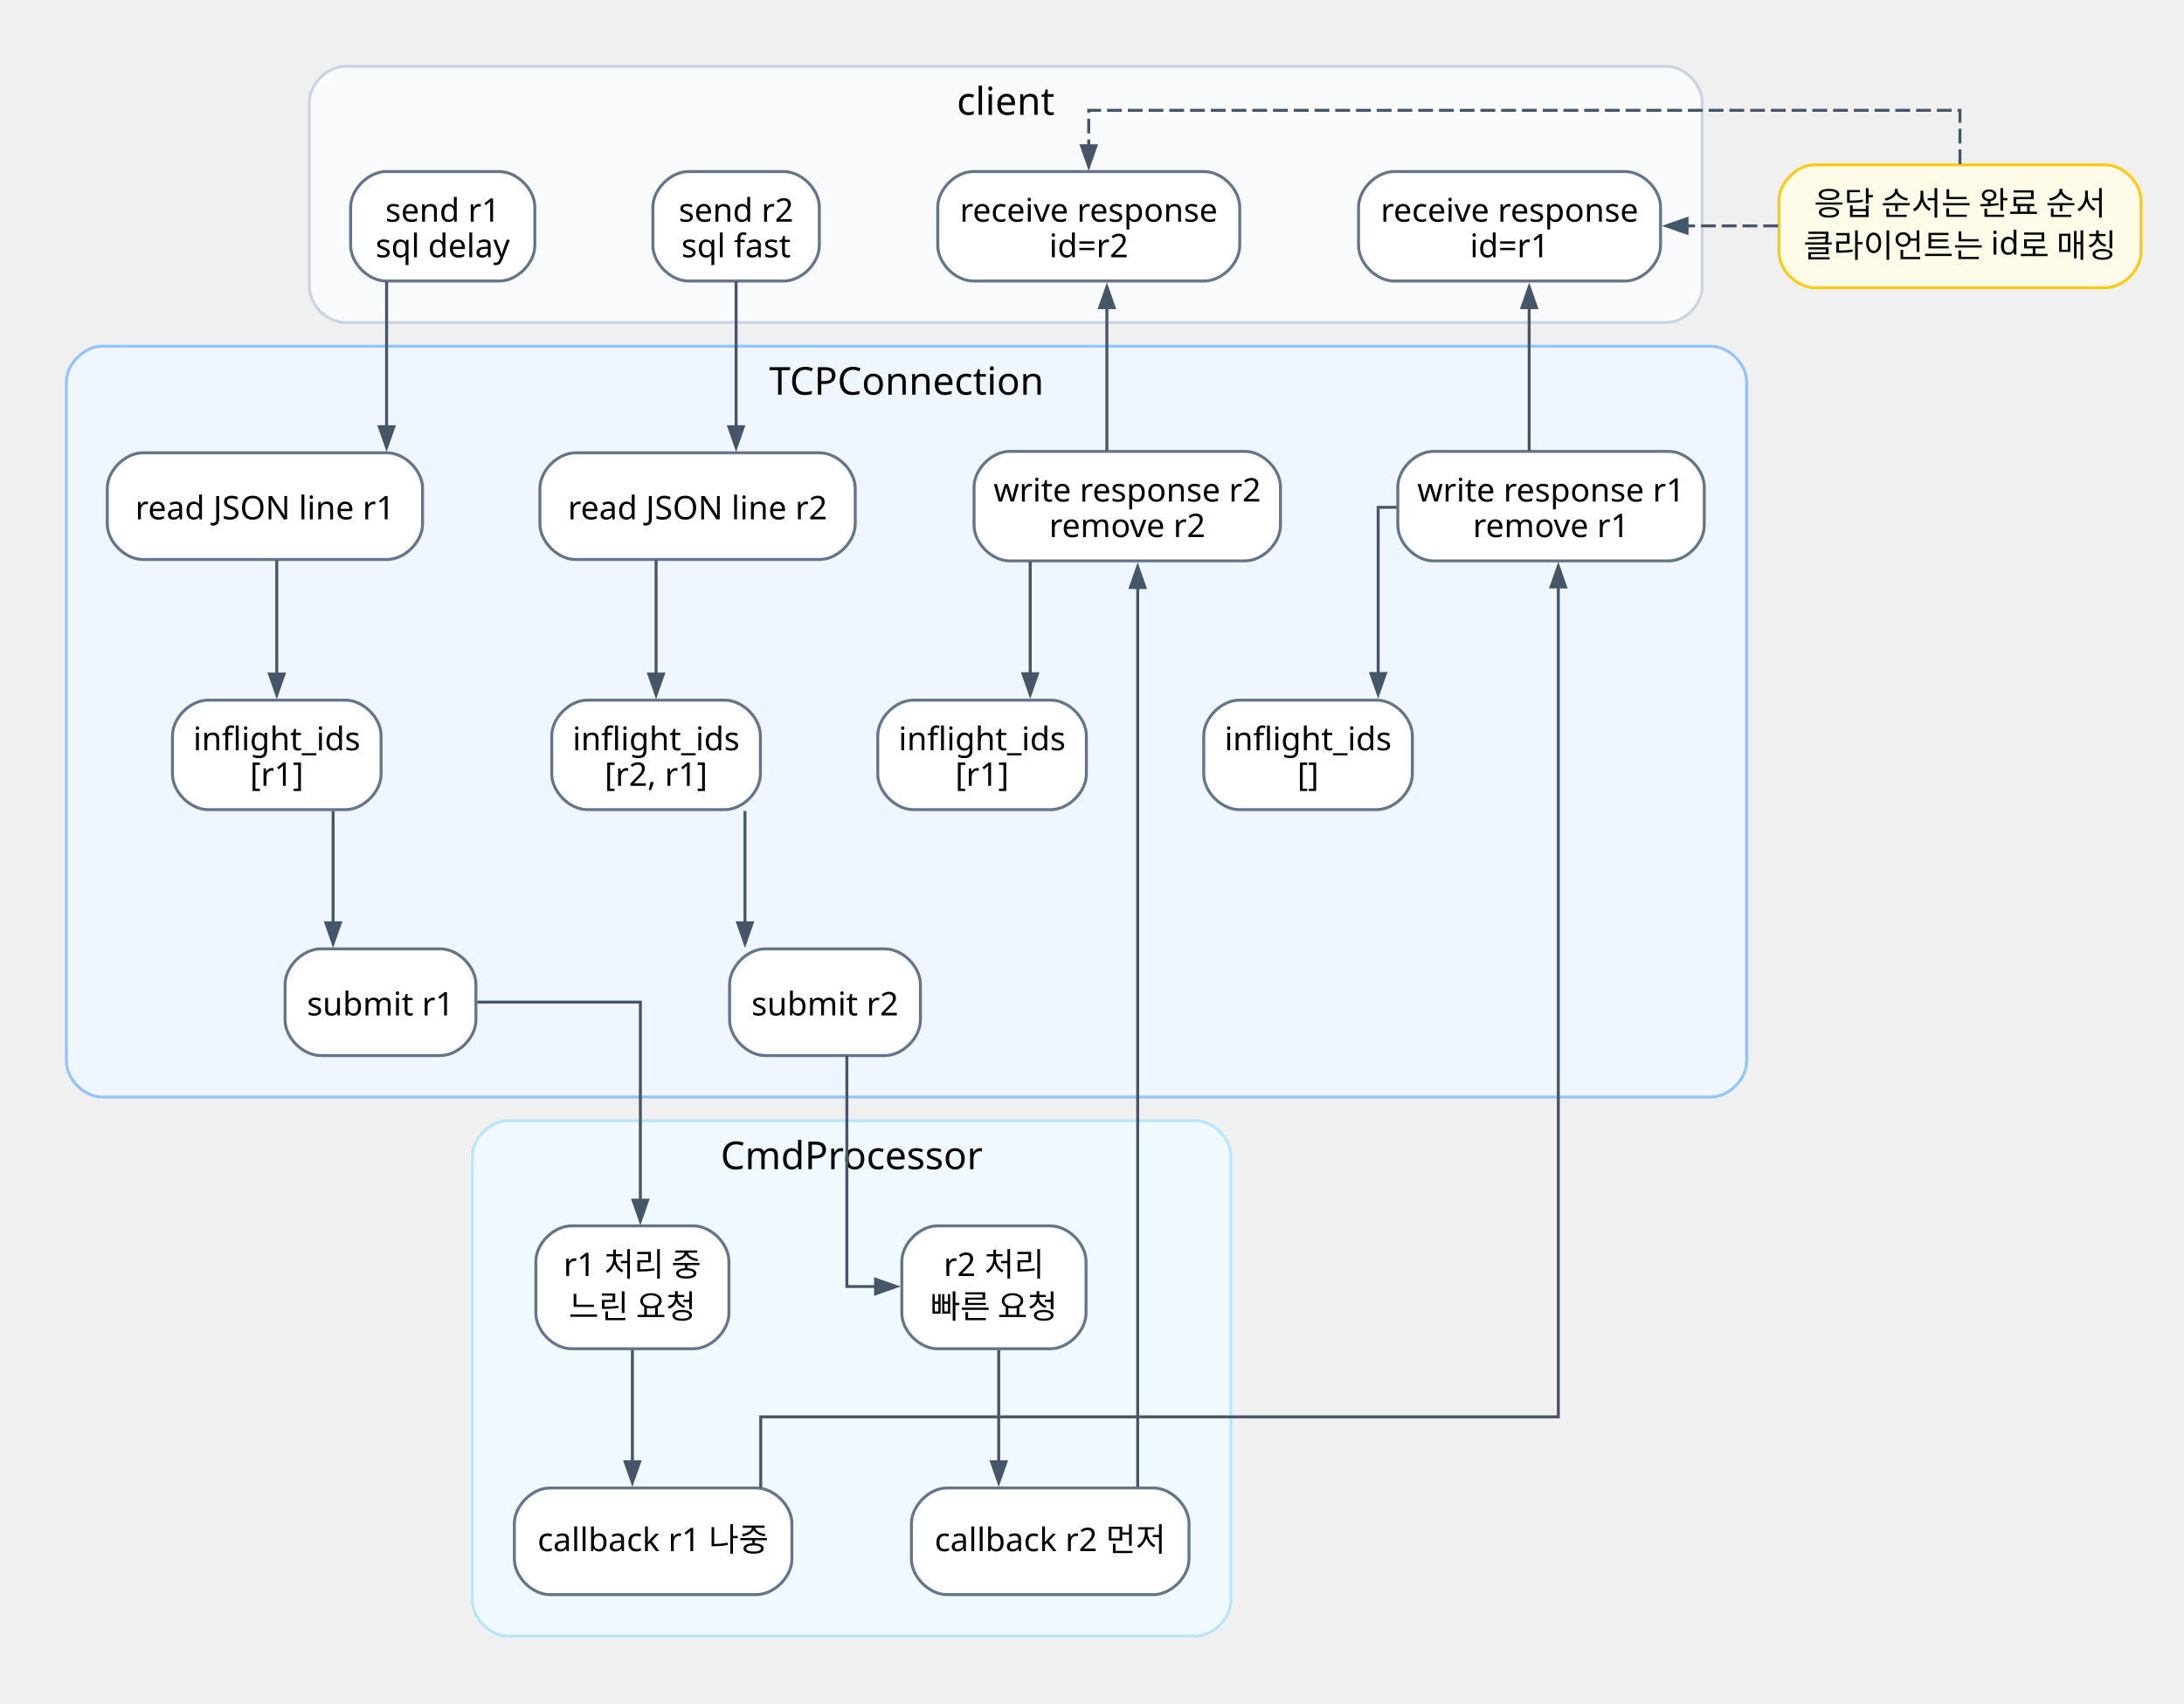
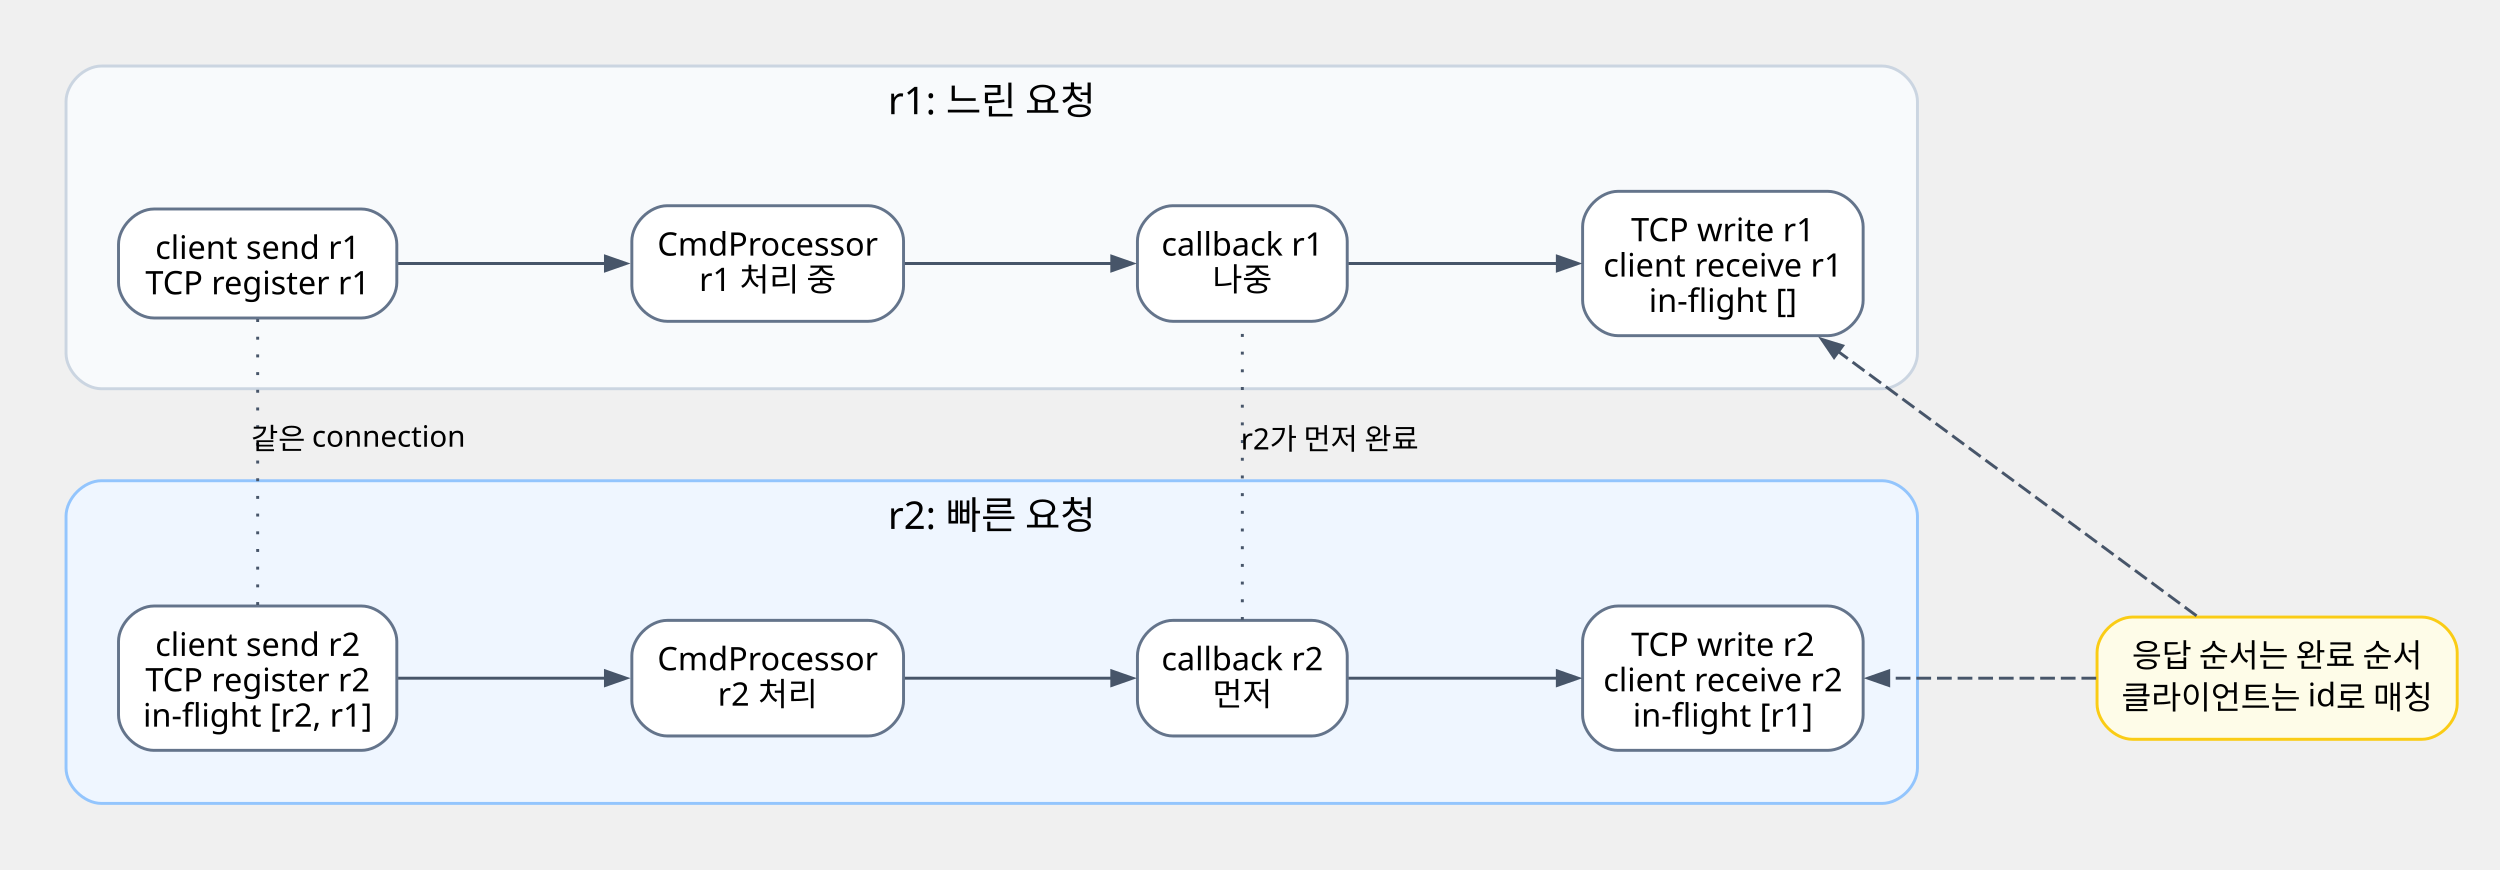
- <svg xmlns="http://www.w3.org/2000/svg" width="737pt" height="575pt" viewBox="0.00 0.00 737.00 575.00">
-   <g id="graph0" class="graph" transform="scale(1 1) rotate(0) translate(14.4 560.24)">
+ <svg xmlns="http://www.w3.org/2000/svg" width="848pt" height="295pt" viewBox="0.00 0.00 848.00 295.00">
+   <g id="graph0" class="graph" transform="scale(1 1) rotate(0) translate(14.4 280.52)">
    <g id="clust1" class="cluster">
-       <path fill="#f8fafc" stroke="#cbd5e1" d="M102,-451.38C102,-451.38 548,-451.38 548,-451.38 554,-451.38 560,-457.38 560,-463.38 560,-463.38 560,-525.84 560,-525.84 560,-531.84 554,-537.84 548,-537.84 548,-537.84 102,-537.84 102,-537.84 96,-537.84 90,-531.84 90,-525.84 90,-525.84 90,-463.38 90,-463.38 90,-457.38 96,-451.38 102,-451.38" />
-       <text xml:space="preserve" text-anchor="middle" x="325" y="-521.49" font-family="Pretendard" font-size="13.00">client</text>
+       <path fill="#f8fafc" stroke="#cbd5e1" d="M20,-148.66C20,-148.66 624,-148.66 624,-148.66 630,-148.66 636,-154.66 636,-160.66 636,-160.66 636,-246.12 636,-246.12 636,-252.12 630,-258.12 624,-258.12 624,-258.12 20,-258.12 20,-258.12 14,-258.12 8,-252.12 8,-246.12 8,-246.12 8,-160.66 8,-160.66 8,-154.66 14,-148.66 20,-148.66" />
+       <text xml:space="preserve" text-anchor="middle" x="322" y="-241.77" font-family="Pretendard" font-size="13.00">r1: 느린 요청</text>
    </g>
    <g id="clust2" class="cluster">
-       <path fill="#eff6ff" stroke="#93c5fd" d="M20,-189.96C20,-189.96 563,-189.96 563,-189.96 569,-189.96 575,-195.96 575,-201.96 575,-201.96 575,-431.38 575,-431.38 575,-437.38 569,-443.38 563,-443.38 563,-443.38 20,-443.38 20,-443.38 14,-443.38 8,-437.38 8,-431.38 8,-431.38 8,-201.96 8,-201.96 8,-195.96 14,-189.96 20,-189.96" />
-       <text xml:space="preserve" text-anchor="middle" x="291.5" y="-427.03" font-family="Pretendard" font-size="13.00">TCPConnection</text>
-     </g>
-     <g id="clust3" class="cluster">
-       <path fill="#f0f9ff" stroke="#bae6fd" d="M157,-8C157,-8 389,-8 389,-8 395,-8 401,-14 401,-20 401,-20 401,-169.96 401,-169.96 401,-175.96 395,-181.96 389,-181.96 389,-181.96 157,-181.96 157,-181.96 151,-181.96 145,-175.96 145,-169.96 145,-169.96 145,-20 145,-20 145,-14 151,-8 157,-8" />
-       <text xml:space="preserve" text-anchor="middle" x="273" y="-165.61" font-family="Pretendard" font-size="13.00">CmdProcessor</text>
+       <path fill="#eff6ff" stroke="#93c5fd" d="M20,-8C20,-8 624,-8 624,-8 630,-8 636,-14 636,-20 636,-20 636,-105.46 636,-105.46 636,-111.46 630,-117.46 624,-117.46 624,-117.46 20,-117.46 20,-117.46 14,-117.46 8,-111.46 8,-105.46 8,-105.46 8,-20 8,-20 8,-14 14,-8 20,-8" />
+       <text xml:space="preserve" text-anchor="middle" x="322" y="-101.11" font-family="Pretendard" font-size="13.00">r2: 빠른 요청</text>
    </g>
    <g id="node1" class="node">
-       <path fill="white" stroke="#64748b" d="M154.08,-502.34C154.08,-502.34 115.92,-502.34 115.92,-502.34 109.92,-502.34 103.92,-496.34 103.92,-490.34 103.92,-490.34 103.92,-477.38 103.92,-477.38 103.92,-471.38 109.92,-465.38 115.92,-465.38 115.92,-465.38 154.08,-465.38 154.08,-465.38 160.08,-465.38 166.08,-471.38 166.08,-477.38 166.08,-477.38 166.08,-490.34 166.08,-490.34 166.08,-496.34 160.08,-502.34 154.08,-502.34" />
-       <text xml:space="preserve" text-anchor="middle" x="135" y="-485.41" font-family="Pretendard" font-size="11.00">send r1</text>
-       <text xml:space="preserve" text-anchor="middle" x="135" y="-473.41" font-family="Pretendard" font-size="11.00">sql delay</text>
+       <path fill="white" stroke="#64748b" d="M108.2,-209.62C108.2,-209.62 37.79,-209.62 37.79,-209.62 31.79,-209.62 25.8,-203.62 25.8,-197.62 25.8,-197.62 25.8,-184.66 25.8,-184.66 25.8,-178.66 31.8,-172.66 37.8,-172.66 37.8,-172.66 108.2,-172.66 108.2,-172.66 114.2,-172.66 120.2,-178.66 120.2,-184.66 120.2,-184.66 120.2,-197.62 120.2,-197.62 120.2,-203.62 114.2,-209.62 108.2,-209.62" />
+       <text xml:space="preserve" text-anchor="middle" x="73" y="-192.69" font-family="Pretendard" font-size="11.00">client send r1</text>
+       <text xml:space="preserve" text-anchor="middle" x="73" y="-180.69" font-family="Pretendard" font-size="11.00">TCP register r1</text>
+     </g>
+     <g id="node2" class="node">
+       <path fill="white" stroke="#64748b" d="M280.08,-210.74C280.08,-210.74 211.92,-210.74 211.92,-210.74 205.92,-210.74 199.92,-204.74 199.92,-198.74 199.92,-198.74 199.92,-183.53 199.92,-183.53 199.92,-177.53 205.92,-171.53 211.92,-171.53 211.92,-171.53 280.08,-171.53 280.08,-171.53 286.08,-171.53 292.08,-177.53 292.08,-183.53 292.08,-183.53 292.08,-198.74 292.08,-198.74 292.08,-204.74 286.08,-210.74 280.08,-210.74" />
+       <text xml:space="preserve" text-anchor="middle" x="246" y="-193.81" font-family="Pretendard" font-size="11.00">CmdProcessor</text>
+       <text xml:space="preserve" text-anchor="middle" x="246" y="-181.81" font-family="Pretendard" font-size="11.00">r1 처리 중</text>
+     </g>
+     <g id="edge1" class="edge">
+       <path fill="none" stroke="#475569" d="M120.64,-191.14C144.15,-191.14 167.66,-191.14 191.17,-191.14" />
+       <polygon fill="#475569" stroke="#475569" points="190.97,-193.59 197.97,-191.14 190.97,-188.69 190.97,-193.59" />
    </g>
    <g id="node5" class="node">
-       <path fill="white" stroke="#64748b" d="M116.2,-407.4C116.2,-407.4 33.79,-407.4 33.79,-407.4 27.79,-407.4 21.8,-401.4 21.8,-395.4 21.8,-395.4 21.8,-383.4 21.8,-383.4 21.8,-377.4 27.8,-371.4 33.8,-371.4 33.8,-371.4 116.2,-371.4 116.2,-371.4 122.2,-371.4 128.2,-377.4 128.2,-383.4 128.2,-383.4 128.2,-395.4 128.2,-395.4 128.2,-401.4 122.2,-407.4 116.2,-407.4" />
-       <text xml:space="preserve" text-anchor="middle" x="75" y="-384.95" font-family="Pretendard" font-size="11.00">read JSON line r1</text>
+       <path fill="white" stroke="#64748b" d="M108.2,-74.96C108.2,-74.96 37.79,-74.96 37.79,-74.96 31.79,-74.96 25.8,-68.96 25.8,-62.96 25.8,-62.96 25.8,-38 25.8,-38 25.8,-32 31.8,-26 37.8,-26 37.8,-26 108.2,-26 108.2,-26 114.2,-26 120.2,-32 120.2,-38 120.2,-38 120.2,-62.96 120.2,-62.96 120.2,-68.96 114.2,-74.96 108.2,-74.96" />
+       <text xml:space="preserve" text-anchor="middle" x="73" y="-58.03" font-family="Pretendard" font-size="11.00">client send r2</text>
+       <text xml:space="preserve" text-anchor="middle" x="73" y="-46.03" font-family="Pretendard" font-size="11.00">TCP register r2</text>
+       <text xml:space="preserve" text-anchor="middle" x="73" y="-34.03" font-family="Pretendard" font-size="11.00">in-flight [r2, r1]</text>
    </g>
-     <g id="edge1" class="edge">
-       <path fill="none" stroke="#475569" d="M116.06,-465.2C116.06,-465.2 116.06,-416.22 116.06,-416.22" />
-       <polygon fill="#475569" stroke="#475569" points="118.51,-416.22 116.06,-409.22 113.61,-416.22 118.51,-416.22" />
+     <g id="edge7" class="edge">
+       <path fill="none" stroke="#475569" stroke-dasharray="1,5" d="M73,-172.3C73,-147.57 73,-102.84 73,-75.29" />
+       <text xml:space="preserve" text-anchor="middle" x="107.12" y="-128.16" font-family="Pretendard" font-size="10.00">같은 connection</text>
    </g>
-     <g id="node2" class="node">
-       <path fill="white" stroke="#64748b" d="M250.08,-502.34C250.08,-502.34 217.92,-502.34 217.92,-502.34 211.92,-502.34 205.92,-496.34 205.92,-490.34 205.92,-490.34 205.92,-477.38 205.92,-477.38 205.92,-471.38 211.92,-465.38 217.92,-465.38 217.92,-465.38 250.08,-465.38 250.08,-465.38 256.08,-465.38 262.08,-471.38 262.08,-477.38 262.08,-477.38 262.08,-490.34 262.08,-490.34 262.08,-496.34 256.08,-502.34 250.08,-502.34" />
-       <text xml:space="preserve" text-anchor="middle" x="234" y="-485.41" font-family="Pretendard" font-size="11.00">send r2</text>
-       <text xml:space="preserve" text-anchor="middle" x="234" y="-473.41" font-family="Pretendard" font-size="11.00">sql fast</text>
+     <g id="node3" class="node">
+       <path fill="white" stroke="#64748b" d="M430.58,-210.74C430.58,-210.74 383.42,-210.74 383.42,-210.74 377.42,-210.74 371.42,-204.74 371.42,-198.74 371.42,-198.74 371.42,-183.53 371.42,-183.53 371.42,-177.53 377.42,-171.53 383.42,-171.53 383.42,-171.53 430.58,-171.53 430.58,-171.53 436.58,-171.53 442.58,-177.53 442.58,-183.53 442.58,-183.53 442.58,-198.74 442.58,-198.74 442.58,-204.74 436.58,-210.74 430.58,-210.74" />
+       <text xml:space="preserve" text-anchor="middle" x="407" y="-193.81" font-family="Pretendard" font-size="11.00">callback r1</text>
+       <text xml:space="preserve" text-anchor="middle" x="407" y="-181.81" font-family="Pretendard" font-size="11.00">나중</text>
+     </g>
+     <g id="edge2" class="edge">
+       <path fill="none" stroke="#475569" d="M292.54,-191.14C316,-191.14 339.47,-191.14 362.93,-191.14" />
+       <polygon fill="#475569" stroke="#475569" points="362.72,-193.59 369.72,-191.14 362.72,-188.69 362.72,-193.59" />
+     </g>
+     <g id="node4" class="node">
+       <path fill="white" stroke="#64748b" d="M605.58,-215.62C605.58,-215.62 534.42,-215.62 534.42,-215.62 528.42,-215.62 522.42,-209.62 522.42,-203.62 522.42,-203.62 522.42,-178.66 522.42,-178.66 522.42,-172.66 528.42,-166.66 534.42,-166.66 534.42,-166.66 605.58,-166.66 605.58,-166.66 611.58,-166.66 617.58,-172.66 617.58,-178.66 617.58,-178.66 617.58,-203.62 617.58,-203.62 617.58,-209.62 611.58,-215.62 605.58,-215.62" />
+       <text xml:space="preserve" text-anchor="middle" x="570" y="-198.69" font-family="Pretendard" font-size="11.00">TCP write r1</text>
+       <text xml:space="preserve" text-anchor="middle" x="570" y="-186.69" font-family="Pretendard" font-size="11.00">client receive r1</text>
+       <text xml:space="preserve" text-anchor="middle" x="570" y="-174.69" font-family="Pretendard" font-size="11.00">in-flight []</text>
+     </g>
+     <g id="edge3" class="edge">
+       <path fill="none" stroke="#475569" d="M442.97,-191.14C466.65,-191.14 490.32,-191.14 513.99,-191.14" />
+       <polygon fill="#475569" stroke="#475569" points="513.85,-193.59 520.85,-191.14 513.85,-188.69 513.85,-193.59" />
+     </g>
+     <g id="node6" class="node">
+       <path fill="white" stroke="#64748b" d="M280.08,-70.09C280.08,-70.09 211.92,-70.09 211.92,-70.09 205.92,-70.09 199.92,-64.09 199.92,-58.09 199.92,-58.09 199.92,-42.88 199.92,-42.88 199.92,-36.88 205.92,-30.88 211.92,-30.88 211.92,-30.88 280.08,-30.88 280.08,-30.88 286.08,-30.88 292.08,-36.88 292.08,-42.88 292.08,-42.88 292.08,-58.09 292.08,-58.09 292.08,-64.09 286.08,-70.09 280.08,-70.09" />
+       <text xml:space="preserve" text-anchor="middle" x="246" y="-53.16" font-family="Pretendard" font-size="11.00">CmdProcessor</text>
+       <text xml:space="preserve" text-anchor="middle" x="246" y="-41.16" font-family="Pretendard" font-size="11.00">r2 처리</text>
+     </g>
+     <g id="edge4" class="edge">
+       <path fill="none" stroke="#475569" d="M120.64,-50.48C144.15,-50.48 167.66,-50.48 191.17,-50.48" />
+       <polygon fill="#475569" stroke="#475569" points="190.97,-52.93 197.97,-50.48 190.97,-48.03 190.97,-52.93" />
+     </g>
+     <g id="node7" class="node">
+       <path fill="white" stroke="#64748b" d="M430.58,-70.09C430.58,-70.09 383.42,-70.09 383.42,-70.09 377.42,-70.09 371.42,-64.09 371.42,-58.09 371.42,-58.09 371.42,-42.88 371.42,-42.88 371.42,-36.88 377.42,-30.88 383.42,-30.88 383.42,-30.88 430.58,-30.88 430.58,-30.88 436.58,-30.88 442.58,-36.88 442.58,-42.88 442.58,-42.88 442.58,-58.09 442.58,-58.09 442.58,-64.09 436.58,-70.09 430.58,-70.09" />
+       <text xml:space="preserve" text-anchor="middle" x="407" y="-53.16" font-family="Pretendard" font-size="11.00">callback r2</text>
+       <text xml:space="preserve" text-anchor="middle" x="407" y="-41.16" font-family="Pretendard" font-size="11.00">먼저</text>
+     </g>
+     <g id="edge5" class="edge">
+       <path fill="none" stroke="#475569" d="M292.54,-50.48C316,-50.48 339.47,-50.48 362.93,-50.48" />
+       <polygon fill="#475569" stroke="#475569" points="362.72,-52.93 369.72,-50.48 362.72,-48.03 362.72,-52.93" />
+     </g>
+     <g id="edge8" class="edge">
+       <path fill="none" stroke="#475569" stroke-dasharray="1,5" d="M407,-70.24C407,-96.67 407,-144.6 407,-171.15" />
+       <text xml:space="preserve" text-anchor="middle" x="436.62" y="-128.06" font-family="Pretendard" font-size="10.00">r2가 먼저 완료</text>
    </g>
    <g id="node8" class="node">
-       <path fill="white" stroke="#64748b" d="M262.2,-407.4C262.2,-407.4 179.8,-407.4 179.8,-407.4 173.8,-407.4 167.8,-401.4 167.8,-395.4 167.8,-395.4 167.8,-383.4 167.8,-383.4 167.8,-377.4 173.8,-371.4 179.8,-371.4 179.8,-371.4 262.2,-371.4 262.2,-371.4 268.2,-371.4 274.2,-377.4 274.2,-383.4 274.2,-383.4 274.2,-395.4 274.2,-395.4 274.2,-401.4 268.2,-407.4 262.2,-407.4" />
-       <text xml:space="preserve" text-anchor="middle" x="221" y="-384.95" font-family="Pretendard" font-size="11.00">read JSON line r2</text>
+       <path fill="white" stroke="#64748b" d="M605.58,-74.96C605.58,-74.96 534.42,-74.96 534.42,-74.96 528.42,-74.96 522.42,-68.96 522.42,-62.96 522.42,-62.96 522.42,-38 522.42,-38 522.42,-32 528.42,-26 534.42,-26 534.42,-26 605.58,-26 605.58,-26 611.58,-26 617.58,-32 617.58,-38 617.58,-38 617.58,-62.96 617.58,-62.96 617.58,-68.96 611.58,-74.96 605.58,-74.96" />
+       <text xml:space="preserve" text-anchor="middle" x="570" y="-58.03" font-family="Pretendard" font-size="11.00">TCP write r2</text>
+       <text xml:space="preserve" text-anchor="middle" x="570" y="-46.03" font-family="Pretendard" font-size="11.00">client receive r2</text>
+       <text xml:space="preserve" text-anchor="middle" x="570" y="-34.03" font-family="Pretendard" font-size="11.00">in-flight [r1]</text>
    </g>
-     <g id="edge5" class="edge">
-       <path fill="none" stroke="#475569" d="M234,-465.2C234,-465.2 234,-416.22 234,-416.22" />
-       <polygon fill="#475569" stroke="#475569" points="236.45,-416.22 234,-409.22 231.55,-416.22 236.45,-416.22" />
-     </g>
-     <g id="node3" class="node">
-       <path fill="white" stroke="#64748b" d="M391.95,-502.34C391.95,-502.34 314.05,-502.34 314.05,-502.34 308.05,-502.34 302.05,-496.34 302.05,-490.34 302.05,-490.34 302.05,-477.38 302.05,-477.38 302.05,-471.38 308.05,-465.38 314.05,-465.38 314.05,-465.38 391.95,-465.38 391.95,-465.38 397.95,-465.38 403.95,-471.38 403.95,-477.38 403.95,-477.38 403.95,-490.34 403.95,-490.34 403.95,-496.34 397.95,-502.34 391.95,-502.34" />
-       <text xml:space="preserve" text-anchor="middle" x="353" y="-485.41" font-family="Pretendard" font-size="11.00">receive response</text>
-       <text xml:space="preserve" text-anchor="middle" x="353" y="-473.41" font-family="Pretendard" font-size="11.00">id=r2</text>
-     </g>
-     <g id="node4" class="node">
-       <path fill="white" stroke="#64748b" d="M533.96,-502.34C533.96,-502.34 456.05,-502.34 456.05,-502.34 450.05,-502.34 444.05,-496.34 444.05,-490.34 444.05,-490.34 444.05,-477.38 444.05,-477.38 444.05,-471.38 450.05,-465.38 456.05,-465.38 456.05,-465.38 533.96,-465.38 533.96,-465.38 539.96,-465.38 545.96,-471.38 545.96,-477.38 545.96,-477.38 545.96,-490.34 545.96,-490.34 545.96,-496.34 539.96,-502.34 533.96,-502.34" />
-       <text xml:space="preserve" text-anchor="middle" x="495" y="-485.41" font-family="Pretendard" font-size="11.00">receive response</text>
-       <text xml:space="preserve" text-anchor="middle" x="495" y="-473.41" font-family="Pretendard" font-size="11.00">id=r1</text>
-     </g>
-     <g id="node6" class="node">
-       <path fill="white" stroke="#64748b" d="M102.2,-323.92C102.2,-323.92 55.8,-323.92 55.8,-323.92 49.79,-323.92 43.8,-317.92 43.8,-311.92 43.8,-311.92 43.8,-298.96 43.8,-298.96 43.8,-292.96 49.8,-286.96 55.8,-286.96 55.8,-286.96 102.2,-286.96 102.2,-286.96 108.2,-286.96 114.2,-292.96 114.2,-298.96 114.2,-298.96 114.2,-311.92 114.2,-311.92 114.2,-317.92 108.2,-323.92 102.2,-323.92" />
-       <text xml:space="preserve" text-anchor="middle" x="79" y="-306.99" font-family="Pretendard" font-size="11.00">inflight_ids</text>
-       <text xml:space="preserve" text-anchor="middle" x="79" y="-294.99" font-family="Pretendard" font-size="11.00">[r1]</text>
-     </g>
-     <g id="edge2" class="edge">
-       <path fill="none" stroke="#475569" d="M79,-371.18C79,-371.18 79,-332.72 79,-332.72" />
-       <polygon fill="#475569" stroke="#475569" points="81.45,-332.72 79,-325.72 76.55,-332.72 81.45,-332.72" />
-     </g>
-     <g id="node7" class="node">
-       <path fill="white" stroke="#64748b" d="M134.2,-239.96C134.2,-239.96 93.8,-239.96 93.8,-239.96 87.8,-239.96 81.8,-233.96 81.8,-227.96 81.8,-227.96 81.8,-215.96 81.8,-215.96 81.8,-209.96 87.8,-203.96 93.8,-203.96 93.8,-203.96 134.2,-203.96 134.2,-203.96 140.2,-203.96 146.2,-209.96 146.2,-215.96 146.2,-215.96 146.2,-227.96 146.2,-227.96 146.2,-233.96 140.2,-239.96 134.2,-239.96" />
-       <text xml:space="preserve" text-anchor="middle" x="114" y="-217.51" font-family="Pretendard" font-size="11.00">submit r1</text>
-     </g>
-     <g id="edge3" class="edge">
-       <path fill="none" stroke="#475569" d="M98,-286.5C98,-286.5 98,-248.77 98,-248.77" />
-       <polygon fill="#475569" stroke="#475569" points="100.45,-248.77 98,-241.77 95.55,-248.77 100.45,-248.77" />
-     </g>
-     <g id="node15" class="node">
-       <path fill="white" stroke="#64748b" d="M219.58,-146.46C219.58,-146.46 178.42,-146.46 178.42,-146.46 172.42,-146.46 166.42,-140.46 166.42,-134.46 166.42,-134.46 166.42,-117 166.42,-117 166.42,-111 172.42,-105 178.42,-105 178.42,-105 219.58,-105 219.58,-105 225.58,-105 231.58,-111 231.58,-117 231.58,-117 231.58,-134.46 231.58,-134.46 231.58,-140.46 225.58,-146.46 219.58,-146.46" />
-       <text xml:space="preserve" text-anchor="middle" x="199" y="-129.53" font-family="Pretendard" font-size="11.00">r1 처리 중</text>
-       <text xml:space="preserve" text-anchor="middle" x="199" y="-115.28" font-family="Pretendard" font-size="11.00">느린 요청</text>
-     </g>
-     <g id="edge4" class="edge">
-       <path fill="none" stroke="#475569" d="M146.65,-222C171.58,-222 201.69,-222 201.69,-222 201.69,-222 201.69,-155.13 201.69,-155.13" />
-       <polygon fill="#475569" stroke="#475569" points="204.14,-155.13 201.69,-148.13 199.24,-155.13 204.14,-155.13" />
+     <g id="edge6" class="edge">
+       <path fill="none" stroke="#475569" d="M442.97,-50.48C466.65,-50.48 490.32,-50.48 513.99,-50.48" />
+       <polygon fill="#475569" stroke="#475569" points="513.85,-52.93 520.85,-50.48 513.85,-48.03 513.85,-52.93" />
    </g>
    <g id="node9" class="node">
-       <path fill="white" stroke="#64748b" d="M230.2,-323.92C230.2,-323.92 183.8,-323.92 183.8,-323.92 177.8,-323.92 171.8,-317.92 171.8,-311.92 171.8,-311.92 171.8,-298.96 171.8,-298.96 171.8,-292.96 177.8,-286.96 183.8,-286.96 183.8,-286.96 230.2,-286.96 230.2,-286.96 236.2,-286.96 242.2,-292.96 242.2,-298.96 242.2,-298.96 242.2,-311.92 242.2,-311.92 242.2,-317.92 236.2,-323.92 230.2,-323.92" />
-       <text xml:space="preserve" text-anchor="middle" x="207" y="-306.99" font-family="Pretendard" font-size="11.00">inflight_ids</text>
-       <text xml:space="preserve" text-anchor="middle" x="207" y="-294.99" font-family="Pretendard" font-size="11.00">[r2, r1]</text>
+       <path fill="#fefce8" stroke="#facc15" d="M807.08,-71.21C807.08,-71.21 708.92,-71.21 708.92,-71.21 702.92,-71.21 696.92,-65.21 696.92,-59.21 696.92,-59.21 696.92,-41.75 696.92,-41.75 696.92,-35.75 702.92,-29.75 708.92,-29.75 708.92,-29.75 807.08,-29.75 807.08,-29.75 813.08,-29.75 819.08,-35.75 819.08,-41.75 819.08,-41.75 819.08,-59.21 819.08,-59.21 819.08,-65.21 813.08,-71.21 807.08,-71.21" />
+       <text xml:space="preserve" text-anchor="middle" x="758" y="-54.28" font-family="Pretendard" font-size="11.00">응답 순서는 완료 순서</text>
+       <text xml:space="preserve" text-anchor="middle" x="758" y="-40.03" font-family="Pretendard" font-size="11.00">클라이언트는 id로 매칭</text>
    </g>
-     <g id="edge6" class="edge">
-       <path fill="none" stroke="#475569" d="M207,-371.18C207,-371.18 207,-332.72 207,-332.72" />
-       <polygon fill="#475569" stroke="#475569" points="209.45,-332.72 207,-325.72 204.55,-332.72 209.45,-332.72" />
-     </g>
-     <g id="node10" class="node">
-       <path fill="white" stroke="#64748b" d="M284.2,-239.96C284.2,-239.96 243.8,-239.96 243.8,-239.96 237.8,-239.96 231.8,-233.96 231.8,-227.96 231.8,-227.96 231.8,-215.96 231.8,-215.96 231.8,-209.96 237.8,-203.96 243.8,-203.96 243.8,-203.96 284.2,-203.96 284.2,-203.96 290.2,-203.96 296.2,-209.96 296.2,-215.96 296.2,-215.96 296.2,-227.96 296.2,-227.96 296.2,-233.96 290.2,-239.96 284.2,-239.96" />
-       <text xml:space="preserve" text-anchor="middle" x="264" y="-217.51" font-family="Pretendard" font-size="11.00">submit r2</text>
-     </g>
-     <g id="edge7" class="edge">
-       <path fill="none" stroke="#475569" d="M237,-286.5C237,-286.5 237,-248.77 237,-248.77" />
-       <polygon fill="#475569" stroke="#475569" points="239.45,-248.77 237,-241.77 234.55,-248.77 239.45,-248.77" />
-     </g>
-     <g id="node16" class="node">
-       <path fill="white" stroke="#64748b" d="M340.08,-146.46C340.08,-146.46 301.92,-146.46 301.92,-146.46 295.92,-146.46 289.92,-140.46 289.92,-134.46 289.92,-134.46 289.92,-117 289.92,-117 289.92,-111 295.92,-105 301.92,-105 301.92,-105 340.08,-105 340.08,-105 346.08,-105 352.08,-111 352.08,-117 352.08,-117 352.08,-134.46 352.08,-134.46 352.08,-140.46 346.08,-146.46 340.08,-146.46" />
-       <text xml:space="preserve" text-anchor="middle" x="321" y="-129.53" font-family="Pretendard" font-size="11.00">r2 처리</text>
-       <text xml:space="preserve" text-anchor="middle" x="321" y="-115.28" font-family="Pretendard" font-size="11.00">빠른 요청</text>
-     </g>
-     <g id="edge8" class="edge">
-       <path fill="none" stroke="#475569" d="M271.38,-203.91C271.38,-176.11 271.38,-126 271.38,-126 271.38,-126 281.06,-126 281.06,-126" />
-       <polygon fill="#475569" stroke="#475569" points="281.06,-128.45 288.06,-126 281.06,-123.55 281.06,-128.45" />
-     </g>
-     <g id="node11" class="node">
-       <path fill="white" stroke="#64748b" d="M405.7,-407.88C405.7,-407.88 326.3,-407.88 326.3,-407.88 320.3,-407.88 314.3,-401.88 314.3,-395.88 314.3,-395.88 314.3,-382.92 314.3,-382.92 314.3,-376.92 320.3,-370.92 326.3,-370.92 326.3,-370.92 405.7,-370.92 405.7,-370.92 411.7,-370.92 417.7,-376.92 417.7,-382.92 417.7,-382.92 417.7,-395.88 417.7,-395.88 417.7,-401.88 411.7,-407.88 405.7,-407.88" />
-       <text xml:space="preserve" text-anchor="middle" x="366" y="-390.95" font-family="Pretendard" font-size="11.00">write response r2</text>
-       <text xml:space="preserve" text-anchor="middle" x="366" y="-378.95" font-family="Pretendard" font-size="11.00">remove r2</text>
-     </g>
-     <g id="edge11" class="edge">
-       <path fill="none" stroke="#475569" d="M359.12,-408.06C359.12,-408.06 359.12,-456.4 359.12,-456.4" />
-       <polygon fill="#475569" stroke="#475569" points="356.68,-456.4 359.13,-463.4 361.58,-456.4 356.68,-456.4" />
-     </g>
-     <g id="node12" class="node">
-       <path fill="white" stroke="#64748b" d="M340.2,-323.92C340.2,-323.92 293.8,-323.92 293.8,-323.92 287.8,-323.92 281.8,-317.92 281.8,-311.92 281.8,-311.92 281.8,-298.96 281.8,-298.96 281.8,-292.96 287.8,-286.96 293.8,-286.96 293.8,-286.96 340.2,-286.96 340.2,-286.96 346.2,-286.96 352.2,-292.96 352.2,-298.96 352.2,-298.96 352.2,-311.92 352.2,-311.92 352.2,-317.92 346.2,-323.92 340.2,-323.92" />
-       <text xml:space="preserve" text-anchor="middle" x="317" y="-306.99" font-family="Pretendard" font-size="11.00">inflight_ids</text>
-       <text xml:space="preserve" text-anchor="middle" x="317" y="-294.99" font-family="Pretendard" font-size="11.00">[r1]</text>
-     </g>
-     <g id="edge12" class="edge">
-       <path fill="none" stroke="#475569" d="M333.25,-370.77C333.25,-370.77 333.25,-332.83 333.25,-332.83" />
-       <polygon fill="#475569" stroke="#475569" points="335.7,-332.83 333.25,-325.83 330.8,-332.83 335.7,-332.83" />
-     </g>
-     <g id="node13" class="node">
-       <path fill="white" stroke="#64748b" d="M548.71,-407.88C548.71,-407.88 469.3,-407.88 469.3,-407.88 463.3,-407.88 457.3,-401.88 457.3,-395.88 457.3,-395.88 457.3,-382.92 457.3,-382.92 457.3,-376.92 463.3,-370.92 469.3,-370.92 469.3,-370.92 548.71,-370.92 548.71,-370.92 554.71,-370.92 560.71,-376.92 560.71,-382.92 560.71,-382.92 560.71,-395.88 560.71,-395.88 560.71,-401.88 554.71,-407.88 548.71,-407.88" />
-       <text xml:space="preserve" text-anchor="middle" x="509" y="-390.95" font-family="Pretendard" font-size="11.00">write response r1</text>
-       <text xml:space="preserve" text-anchor="middle" x="509" y="-378.95" font-family="Pretendard" font-size="11.00">remove r1</text>
-     </g>
-     <g id="edge15" class="edge">
-       <path fill="none" stroke="#475569" d="M501.62,-408.06C501.62,-408.06 501.62,-456.4 501.62,-456.4" />
-       <polygon fill="#475569" stroke="#475569" points="499.18,-456.4 501.63,-463.4 504.08,-456.4 499.18,-456.4" />
-     </g>
-     <g id="node14" class="node">
-       <path fill="white" stroke="#64748b" d="M450.2,-323.92C450.2,-323.92 403.8,-323.92 403.8,-323.92 397.8,-323.92 391.8,-317.92 391.8,-311.92 391.8,-311.92 391.8,-298.96 391.8,-298.96 391.8,-292.96 397.8,-286.96 403.8,-286.96 403.8,-286.96 450.2,-286.96 450.2,-286.96 456.2,-286.96 462.2,-292.96 462.2,-298.96 462.2,-298.96 462.2,-311.92 462.2,-311.92 462.2,-317.92 456.2,-323.92 450.2,-323.92" />
-       <text xml:space="preserve" text-anchor="middle" x="427" y="-306.99" font-family="Pretendard" font-size="11.00">inflight_ids</text>
-       <text xml:space="preserve" text-anchor="middle" x="427" y="-294.99" font-family="Pretendard" font-size="11.00">[]</text>
-     </g>
-     <g id="edge16" class="edge">
-       <path fill="none" stroke="#475569" d="M456.91,-389C453.08,-389 450.67,-389 450.67,-389 450.67,-389 450.67,-332.91 450.67,-332.91" />
-       <polygon fill="#475569" stroke="#475569" points="453.12,-332.91 450.67,-325.91 448.22,-332.91 453.12,-332.91" />
-     </g>
-     <g id="node18" class="node">
-       <path fill="white" stroke="#64748b" d="M240.83,-58C240.83,-58 171.17,-58 171.17,-58 165.17,-58 159.17,-52 159.17,-46 159.17,-46 159.17,-34 159.17,-34 159.17,-28 165.17,-22 171.17,-22 171.17,-22 240.83,-22 240.83,-22 246.83,-22 252.83,-28 252.83,-34 252.83,-34 252.83,-46 252.83,-46 252.83,-52 246.83,-58 240.83,-58" />
-       <text xml:space="preserve" text-anchor="middle" x="206" y="-36.67" font-family="Pretendard" font-size="11.00">callback r1 나중</text>
-     </g>
-     <g id="edge13" class="edge">
-       <path fill="none" stroke="#475569" d="M199,-104.54C199,-104.54 199,-66.85 199,-66.85" />
-       <polygon fill="#475569" stroke="#475569" points="201.45,-66.85 199,-59.85 196.55,-66.85 201.45,-66.85" />
-     </g>
-     <g id="node17" class="node">
-       <path fill="white" stroke="#64748b" d="M374.83,-58C374.83,-58 305.17,-58 305.17,-58 299.17,-58 293.17,-52 293.17,-46 293.17,-46 293.17,-34 293.17,-34 293.17,-28 299.17,-22 305.17,-22 305.17,-22 374.83,-22 374.83,-22 380.83,-22 386.83,-28 386.83,-34 386.83,-34 386.83,-46 386.83,-46 386.83,-52 380.83,-58 374.83,-58" />
-       <text xml:space="preserve" text-anchor="middle" x="340" y="-36.67" font-family="Pretendard" font-size="11.00">callback r2 먼저</text>
+     <g id="edge10" class="edge">
+       <path fill="none" stroke="#475569" stroke-dasharray="5,2" d="M730.68,-71.63C698.63,-95.27 645.26,-134.63 608.9,-161.45" />
+       <polygon fill="#475569" stroke="#475569" points="607.72,-159.28 603.54,-165.41 610.62,-163.22 607.72,-159.28" />
    </g>
    <g id="edge9" class="edge">
-       <path fill="none" stroke="#475569" d="M322.62,-104.54C322.62,-104.54 322.62,-66.85 322.62,-66.85" />
-       <polygon fill="#475569" stroke="#475569" points="325.08,-66.85 322.63,-59.85 320.18,-66.85 325.08,-66.85" />
-     </g>
-     <g id="edge10" class="edge">
-       <path fill="none" stroke="#475569" d="M369.52,-58.29C369.52,-58.29 369.52,-361.93 369.52,-361.93" />
-       <polygon fill="#475569" stroke="#475569" points="367.07,-361.93 369.52,-368.93 371.97,-361.93 367.07,-361.93" />
-     </g>
-     <g id="edge14" class="edge">
-       <path fill="none" stroke="#475569" d="M242.31,-58.06C242.31,-69.44 242.31,-82 242.31,-82 242.31,-82 511.46,-82 511.46,-82 511.46,-82 511.46,-362.12 511.46,-362.12" />
-       <polygon fill="#475569" stroke="#475569" points="509.01,-362.12 511.46,-369.12 513.91,-362.12 509.01,-362.12" />
-     </g>
-     <g id="node19" class="node">
-       <path fill="#fefce8" stroke="#facc15" d="M696.08,-504.59C696.08,-504.59 597.92,-504.59 597.92,-504.59 591.92,-504.59 585.92,-498.59 585.92,-492.59 585.92,-492.59 585.92,-475.13 585.92,-475.13 585.92,-469.13 591.92,-463.13 597.92,-463.13 597.92,-463.13 696.08,-463.13 696.08,-463.13 702.08,-463.13 708.08,-469.13 708.08,-475.13 708.08,-475.13 708.08,-492.59 708.08,-492.59 708.08,-498.59 702.08,-504.59 696.08,-504.59" />
-       <text xml:space="preserve" text-anchor="middle" x="647" y="-487.66" font-family="Pretendard" font-size="11.00">응답 순서는 완료 순서</text>
-       <text xml:space="preserve" text-anchor="middle" x="647" y="-473.41" font-family="Pretendard" font-size="11.00">클라이언트는 id로 매칭</text>
-     </g>
-     <g id="edge17" class="edge">
-       <path fill="none" stroke="#475569" stroke-dasharray="5,2" d="M647,-504.81C647,-514.11 647,-523 647,-523 647,-523 353,-523 353,-523 353,-523 353,-511.03 353,-511.03" />
-       <polygon fill="#475569" stroke="#475569" points="355.45,-511.03 353,-504.03 350.55,-511.03 355.45,-511.03" />
-     </g>
-     <g id="edge18" class="edge">
-       <path fill="none" stroke="#475569" stroke-dasharray="5,2" d="M585.61,-484C585.61,-484 554.9,-484 554.9,-484" />
-       <polygon fill="#475569" stroke="#475569" points="554.9,-481.55 547.9,-484 554.9,-486.45 554.9,-481.55" />
+       <path fill="none" stroke="#475569" stroke-dasharray="5,2" d="M696.63,-50.48C673.11,-50.48 649.58,-50.48 626.06,-50.48" />
+       <polygon fill="#475569" stroke="#475569" points="626.25,-48.03 619.25,-50.48 626.25,-52.93 626.25,-48.03" />
    </g>
  </g>
</svg>
